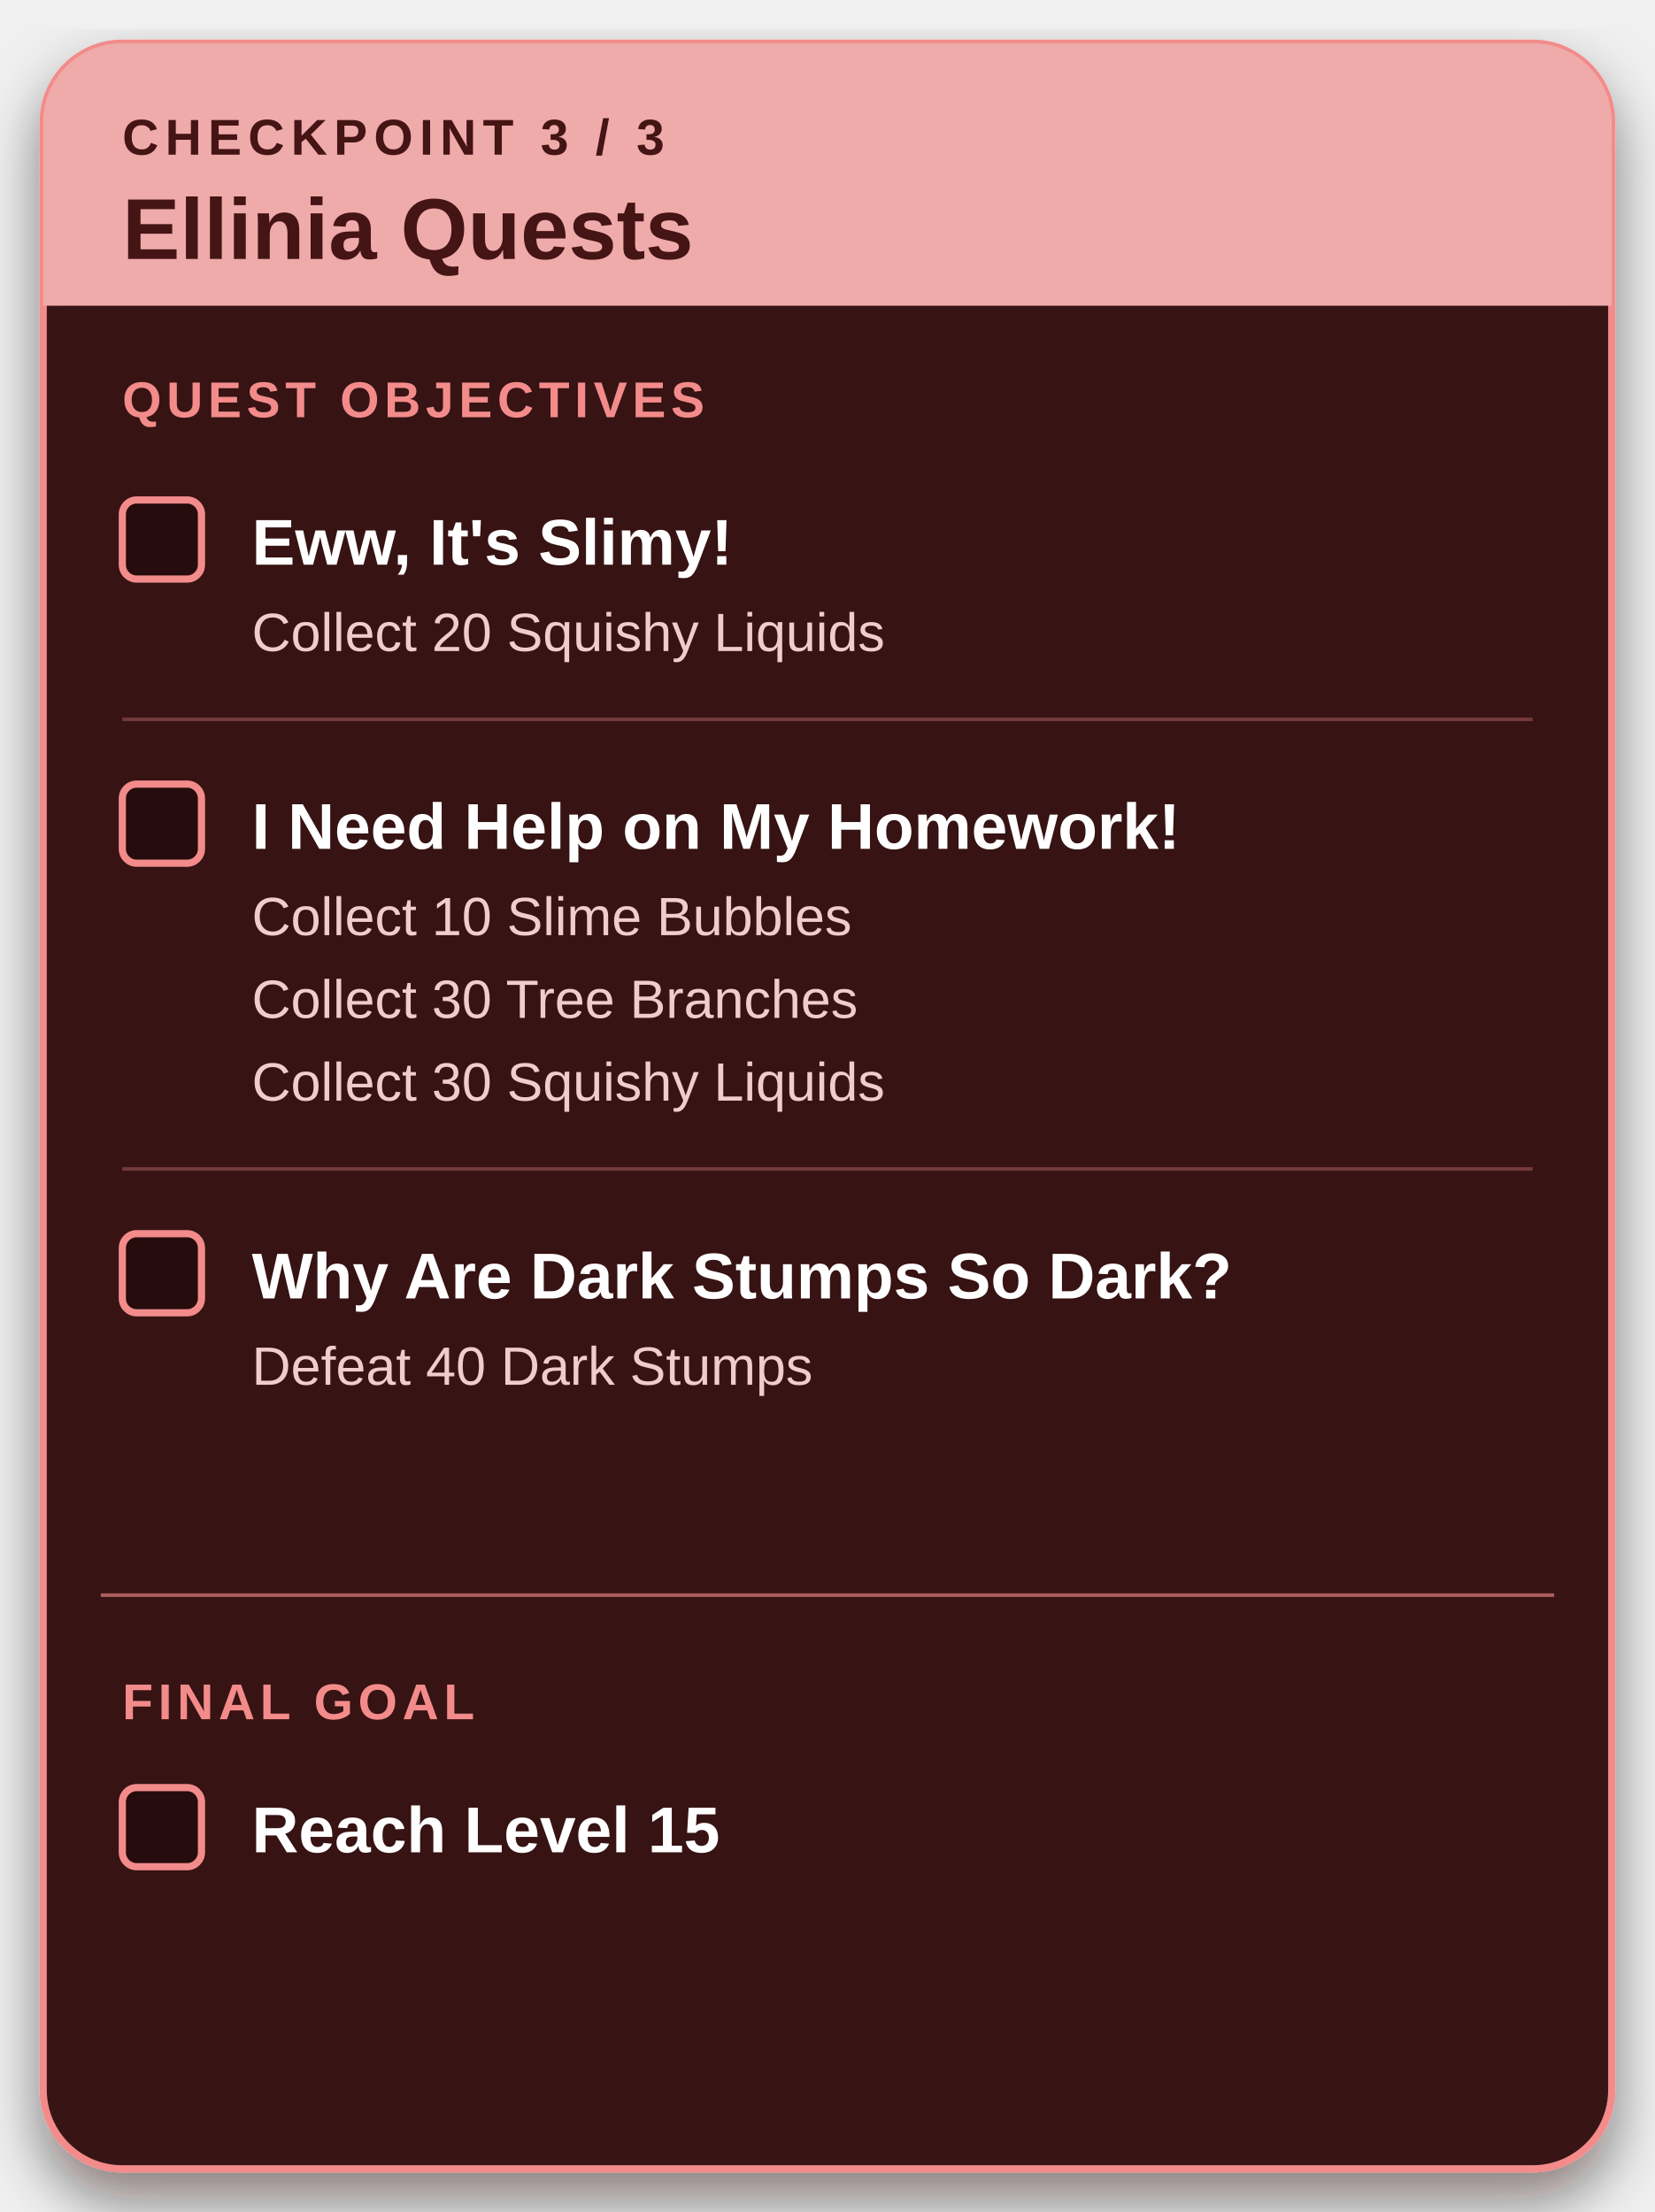
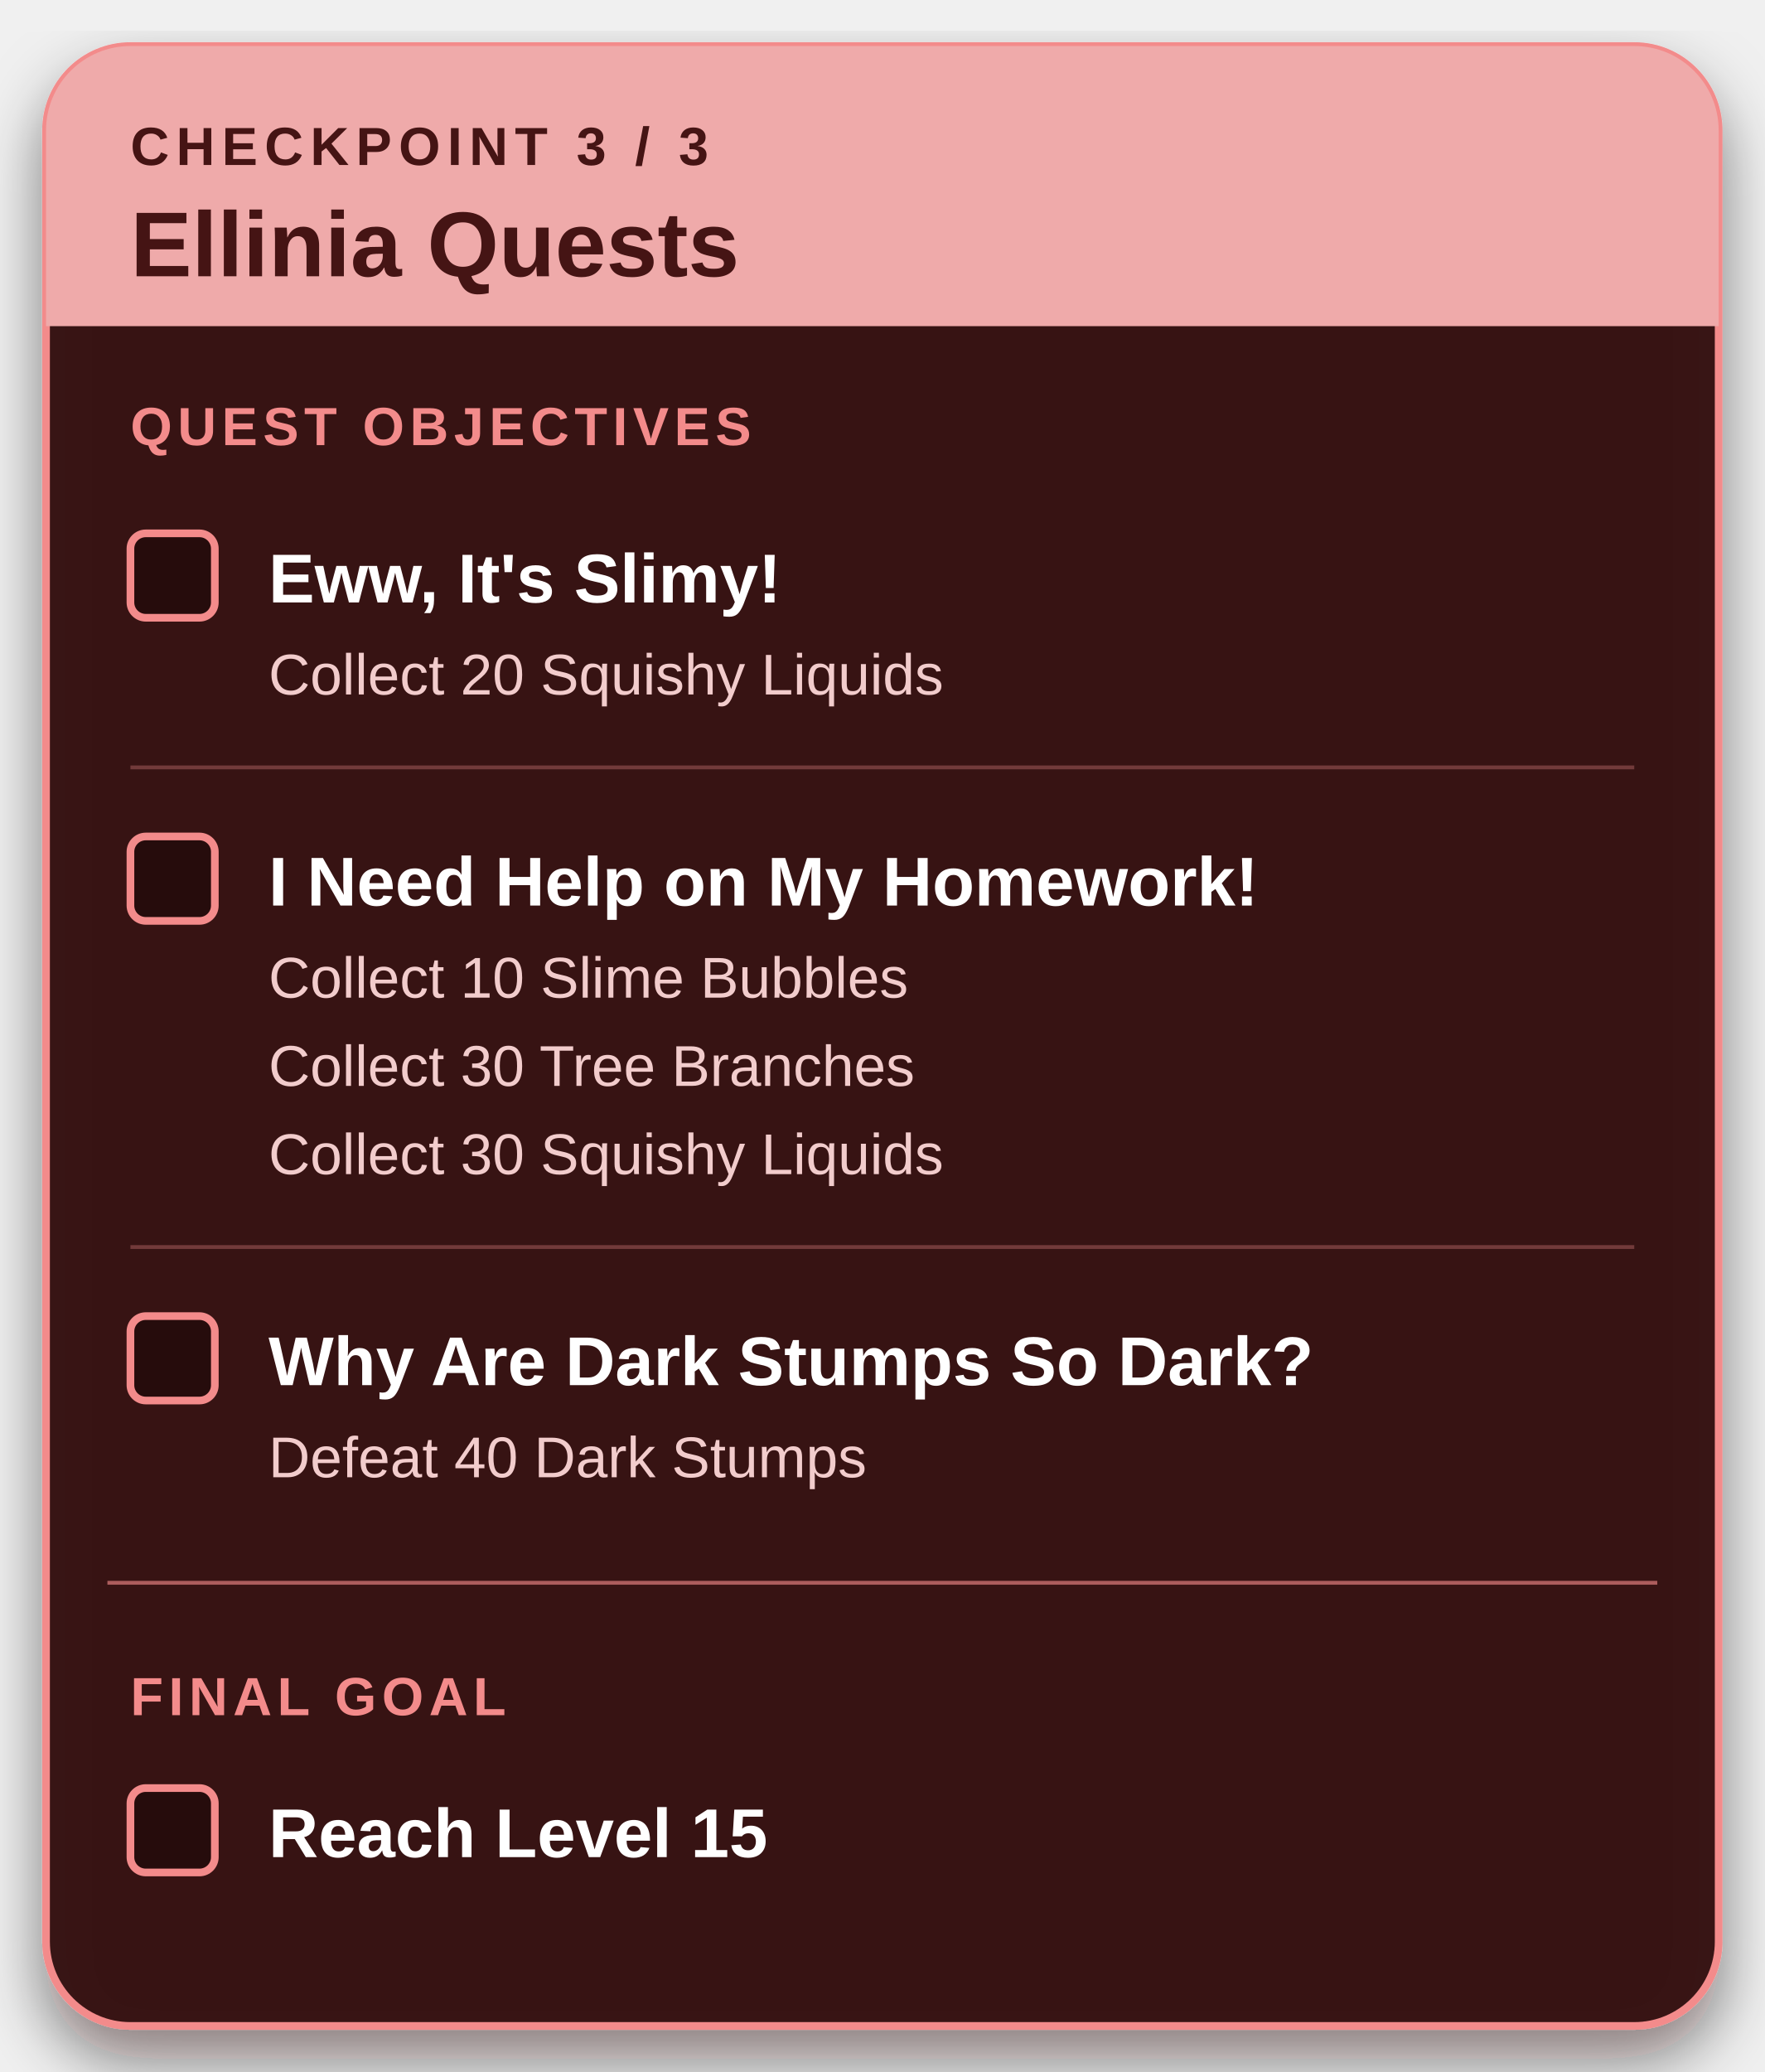
- <svg xmlns="http://www.w3.org/2000/svg" width="460" height="615" viewBox="0 0 460 615">
+ <svg xmlns="http://www.w3.org/2000/svg" width="460" height="540" viewBox="0 0 460 540">
  <defs>
    <filter id="shadow" x="-20%" y="-20%" width="140%" height="150%">
      <feDropShadow dx="0" dy="8" stdDeviation="8" flood-color="#160606" flood-opacity=".5" />
    </filter>
    <style>
      .sans{font-family:"Segoe UI",Arial,sans-serif}.label{font-size:14px;font-weight:800;letter-spacing:1.8px;fill:#451414}.title{font-size:24px;font-weight:800;fill:#451414}.section{font-size:14px;font-weight:800;letter-spacing:1.4px;fill:#f38b8b}.item{font-size:18px;font-weight:700;fill:#fff}.detail{font-size:15px;font-weight:500;fill:#f2cccc}.box{fill:#260c0c;stroke:#f38b8b;stroke-width:2}.rule{stroke:#814343;stroke-width:1;opacity:.8}
    </style>
  </defs>
-   <rect x="12" y="12" width="436" height="591" rx="22" fill="#341010" fill-opacity=".95" stroke="#f38b8b" stroke-width="2" filter="url(#shadow)" />
+   <rect x="12" y="12" width="436" height="516" rx="22" fill="#341010" fill-opacity=".95" stroke="#f38b8b" stroke-width="2" filter="url(#shadow)" />
  <path d="M34 12h392a22 22 0 0 1 22 22v51H12V34a22 22 0 0 1 22-22z" fill="#efaaaa" />
  <text class="sans label" x="34" y="43">CHECKPOINT 3 / 3</text>
  <text class="sans title" x="34" y="72">Ellinia Quests</text>
  <text class="sans section" x="34" y="116">QUEST OBJECTIVES</text>
  <rect class="box" x="34" y="139" width="22" height="22" rx="4" />
  <text class="sans item" x="70" y="157">Eww, It's Slimy!</text>
  <text class="sans detail" x="70" y="181">Collect 20 Squishy Liquids</text>
  <line class="rule" x1="34" y1="200" x2="426" y2="200" />
  <rect class="box" x="34" y="218" width="22" height="22" rx="4" />
  <text class="sans item" x="70" y="236">I Need Help on My Homework!</text>
  <text class="sans detail" x="70" y="260">Collect 10 Slime Bubbles</text>
  <text class="sans detail" x="70" y="283">Collect 30 Tree Branches</text>
  <text class="sans detail" x="70" y="306">Collect 30 Squishy Liquids</text>
  <line class="rule" x1="34" y1="325" x2="426" y2="325" />
  <rect class="box" x="34" y="343" width="22" height="22" rx="4" />
  <text class="sans item" x="70" y="361">Why Are Dark Stumps So Dark?</text>
  <text class="sans detail" x="70" y="385">Defeat 40 Dark Stumps</text>
-   <rect x="28" y="443" width="404" height="1" fill="#f38b8b" opacity=".62" />
-   <text class="sans section" x="34" y="478">FINAL GOAL</text>
-   <rect class="box" x="34" y="497" width="22" height="22" rx="4" />
-   <text class="sans item" x="70" y="515">Reach Level 15</text>
+   <rect x="28" y="412" width="404" height="1" fill="#f38b8b" opacity=".62" />
+   <text class="sans section" x="34" y="447">FINAL GOAL</text>
+   <rect class="box" x="34" y="466" width="22" height="22" rx="4" />
+   <text class="sans item" x="70" y="484">Reach Level 15</text>
</svg>
